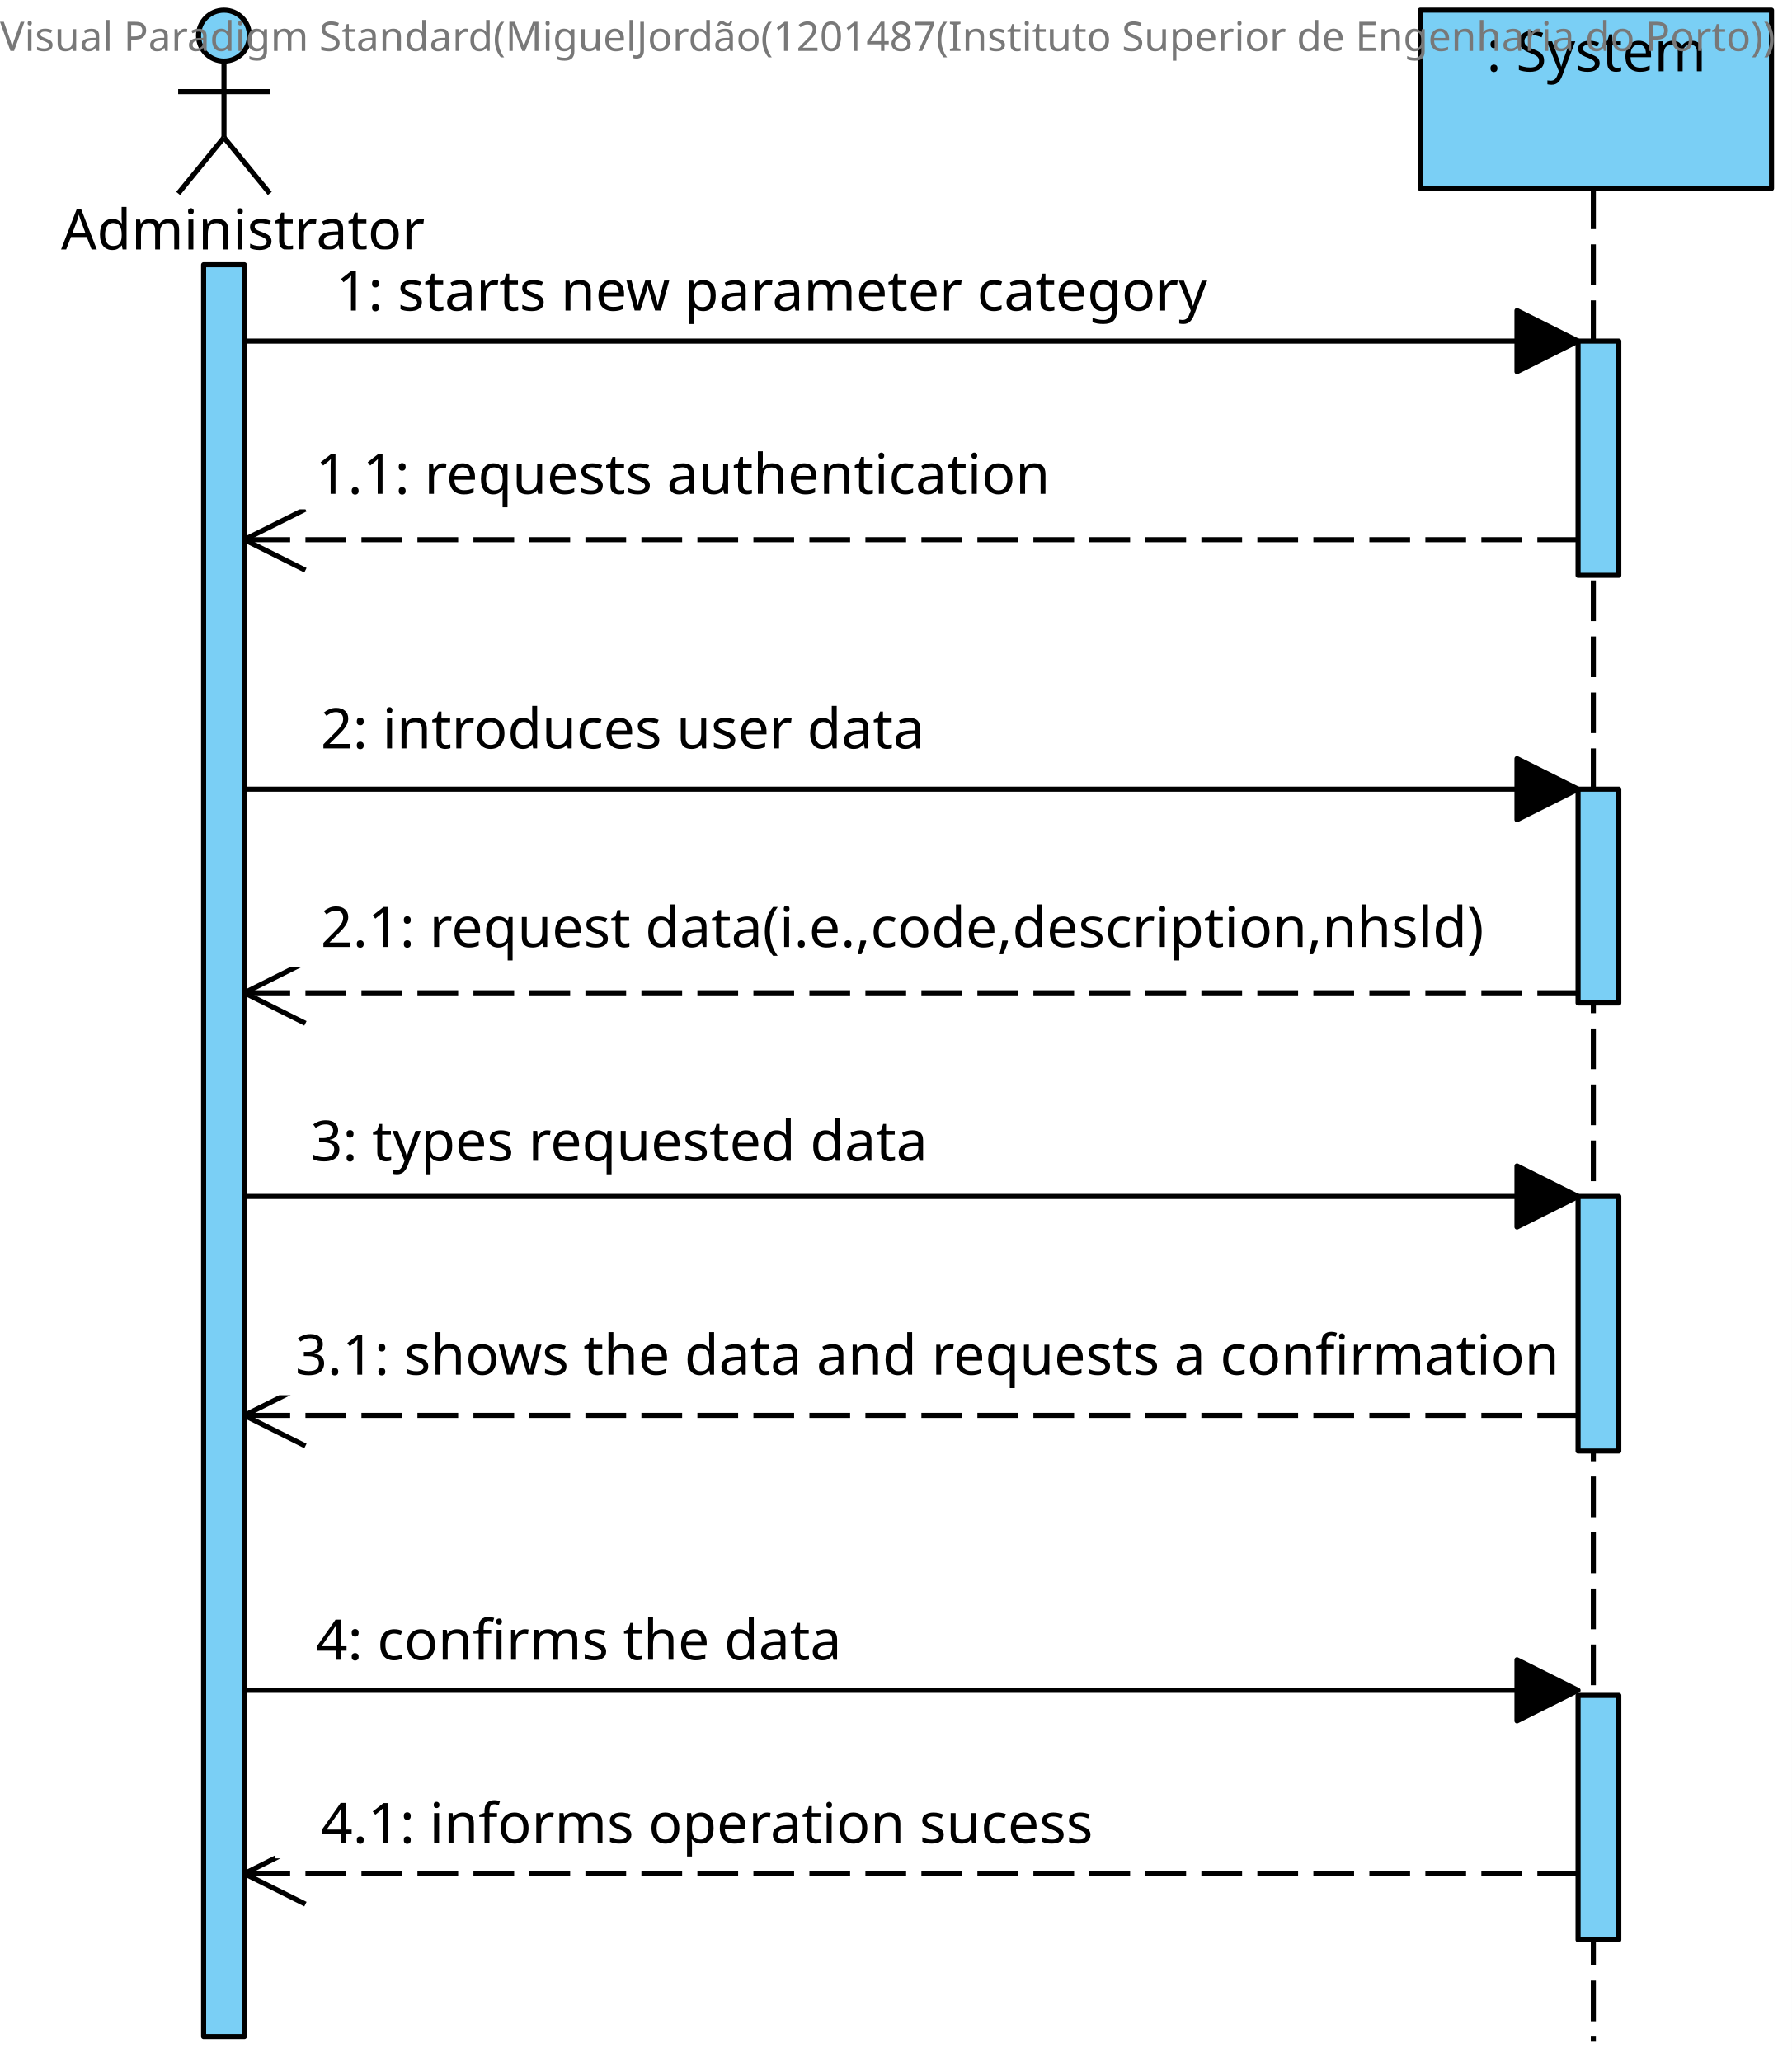
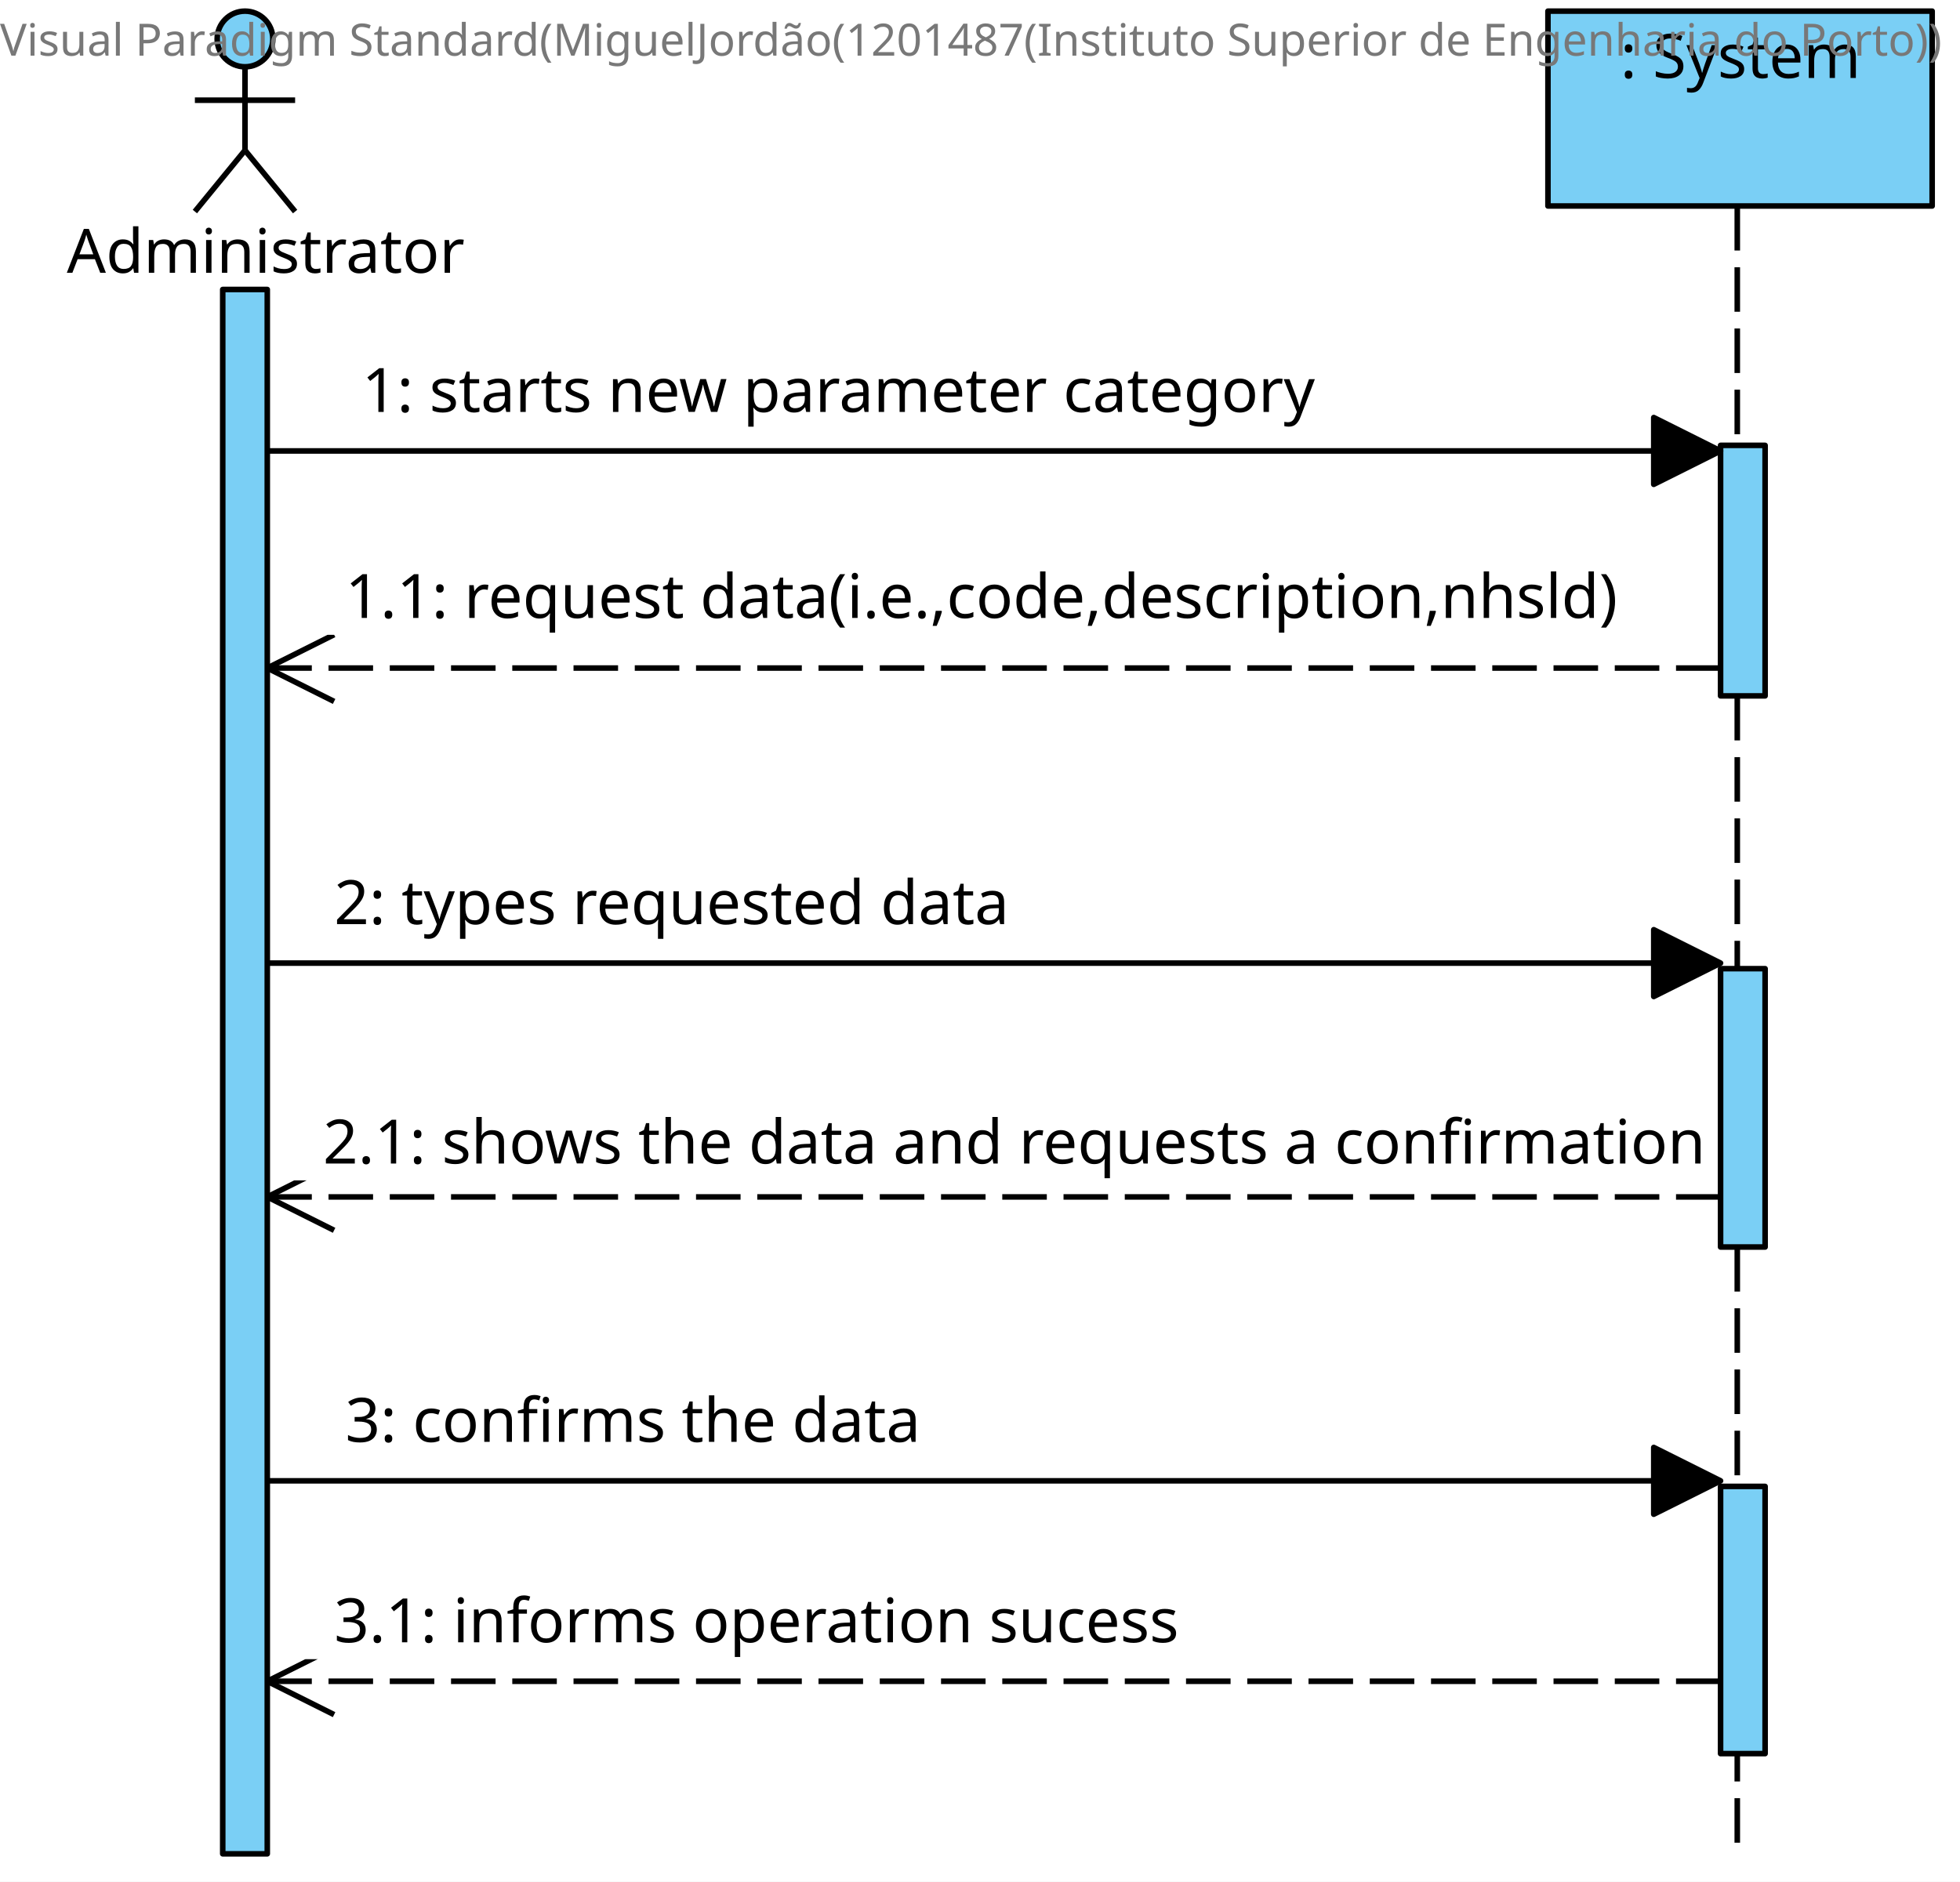
- <svg xmlns="http://www.w3.org/2000/svg" fill-opacity="0" color-rendering="auto" color-interpolation="auto" text-rendering="auto" stroke="rgb(0,0,0)" stroke-linecap="square" width="352" stroke-miterlimit="10" shape-rendering="auto" stroke-opacity="0" fill="rgb(0,0,0)" stroke-dasharray="none" font-weight="normal" stroke-width="1" height="405" font-family="'Dialog'" font-style="normal" stroke-linejoin="miter" font-size="12px" stroke-dashoffset="0" image-rendering="auto">
+ <svg xmlns="http://www.w3.org/2000/svg" fill-opacity="0" color-rendering="auto" color-interpolation="auto" text-rendering="auto" stroke="rgb(0,0,0)" stroke-linecap="square" width="352" stroke-miterlimit="10" shape-rendering="auto" stroke-opacity="0" fill="rgb(0,0,0)" stroke-dasharray="none" font-weight="normal" stroke-width="1" height="338" font-family="'Dialog'" font-style="normal" stroke-linejoin="miter" font-size="12px" stroke-dashoffset="0" image-rendering="auto">
  <defs id="genericDefs" />
  <g>
    <defs id="defs1">
      <clipPath clipPathUnits="userSpaceOnUse" id="clipPath1">
-         <path d="M-7 -7 L71 -7 L71 410 L-7 410 L-7 -7 Z" />
+         <path d="M-7 -7 L71 -7 L71 343 L-7 343 L-7 -7 Z" />
      </clipPath>
      <clipPath clipPathUnits="userSpaceOnUse" id="clipPath2">
-         <path d="M-7 -7 L81 -7 L81 410 L-7 410 L-7 -7 Z" />
+         <path d="M-7 -7 L81 -7 L81 343 L-7 343 L-7 -7 Z" />
      </clipPath>
      <clipPath clipPathUnits="userSpaceOnUse" id="clipPath3">
-         <path d="M-7 -7 L19 -7 L19 57 L-7 57 L-7 -7 Z" />
+         <path d="M-7 -7 L19 -7 L19 56 L-7 56 L-7 -7 Z" />
      </clipPath>
      <clipPath clipPathUnits="userSpaceOnUse" id="clipPath4">
        <path d="M-7 -7 L19 -7 L19 61 L-7 61 L-7 -7 Z" />
      </clipPath>
      <clipPath clipPathUnits="userSpaceOnUse" id="clipPath5">
        <path d="M-7 -7 L19 -7 L19 59 L-7 59 L-7 -7 Z" />
      </clipPath>
      <clipPath clipPathUnits="userSpaceOnUse" id="clipPath6">
-         <path d="M-7 -7 L19 -7 L19 53 L-7 53 L-7 -7 Z" />
+         <path d="M-85 -15 L170 -15 L170 30 L-85 30 L-85 -15 Z" />
      </clipPath>
      <clipPath clipPathUnits="userSpaceOnUse" id="clipPath7">
-         <path d="M-85 -15 L170 -15 L170 30 L-85 30 L-85 -15 Z" />
+         <path d="M-70 -15 L140 -15 L140 30 L-70 30 L-70 -15 Z" />
      </clipPath>
      <clipPath clipPathUnits="userSpaceOnUse" id="clipPath8">
-         <path d="M-70 -15 L140 -15 L140 30 L-70 30 L-70 -15 Z" />
+         <path d="M0 0 L342 0 L342 81 L0 81 L0 0 Z" />
      </clipPath>
      <clipPath clipPathUnits="userSpaceOnUse" id="clipPath9">
-         <path d="M0 0 L342 0 L342 81 L0 81 L0 0 Z" />
+         <path d="M226 19 L226 35 L45 35 L45 19 ZM281 56 L281 71 L43 71 L43 56 ZM77 0 L77 9 L0 9 L0 81 L342 81 L342 0 Z" />
      </clipPath>
      <clipPath clipPathUnits="userSpaceOnUse" id="clipPath10">
-         <path d="M199 56 L199 71 L43 71 L43 56 ZM0 0 L0 8 L77 8 L77 20 L227 20 L227 35 L46 35 L46 23 L0 23 L0 81 L342 81 L342 0 Z" />
+         <path d="M281 17 L281 32 L43 32 L43 17 ZM0 0 L0 81 L40 81 L40 72 L175 72 L175 81 L342 81 L342 0 Z" />
      </clipPath>
      <clipPath clipPathUnits="userSpaceOnUse" id="clipPath11">
-         <path d="M281 17 L281 33 L44 33 L44 17 ZM176 59 L176 74 L41 74 L41 59 ZM0 0 L0 81 L342 81 L342 0 Z" />
+         <path d="M175 19 L175 34 L40 34 L40 19 ZM294 62 L294 77 L39 77 L39 62 ZM0 0 L0 81 L342 81 L342 0 Z" />
      </clipPath>
      <clipPath clipPathUnits="userSpaceOnUse" id="clipPath12">
-         <path d="M176 19 L176 34 L41 34 L41 19 ZM294 61 L294 77 L39 77 L39 61 ZM0 0 L0 81 L342 81 L342 0 Z" />
+         <path d="M294 20 L294 35 L39 35 L39 20 ZM0 0 L0 81 L42 81 L42 70 L159 70 L159 81 L342 81 L342 0 Z" />
      </clipPath>
      <clipPath clipPathUnits="userSpaceOnUse" id="clipPath13">
-         <path d="M294 18 L294 34 L39 34 L39 18 ZM0 0 L0 81 L42 81 L42 74 L159 74 L159 81 L342 81 L342 0 Z" />
+         <path d="M159 19 L159 35 L42 35 L42 19 ZM204 55 L204 70 L41 70 L41 55 ZM0 0 L0 81 L342 81 L342 0 Z" />
      </clipPath>
      <clipPath clipPathUnits="userSpaceOnUse" id="clipPath14">
-         <path d="M159 20 L159 35 L42 35 L42 20 ZM207 56 L207 71 L44 71 L44 56 ZM0 0 L0 81 L342 81 L342 0 Z" />
+         <path d="M204 19 L204 34 L41 34 L41 19 ZM0 0 L0 81 L342 81 L342 0 Z" />
      </clipPath>
      <clipPath clipPathUnits="userSpaceOnUse" id="clipPath15">
-         <path d="M207 20 L207 35 L44 35 L44 20 ZM0 0 L0 81 L342 81 L342 0 Z" />
+         <path d="M-163 -15 L326 -15 L326 30 L-163 30 L-163 -15 Z" />
      </clipPath>
      <clipPath clipPathUnits="userSpaceOnUse" id="clipPath16">
-         <path d="M199 17 L199 32 L43 32 L43 17 ZM0 0 L0 81 L43 81 L43 67 L175 67 L175 81 L342 81 L342 0 Z" />
+         <path d="M-117 -16 L234 -16 L234 32 L-117 32 L-117 -16 Z" />
      </clipPath>
      <clipPath clipPathUnits="userSpaceOnUse" id="clipPath17">
-         <path d="M175 18 L175 33 L43 33 L43 18 ZM281 57 L281 73 L44 73 L44 57 ZM0 0 L0 81 L342 81 L342 0 Z" />
+         <path d="M-255 -15 L510 -15 L510 30 L-255 30 L-255 -15 Z" />
      </clipPath>
      <clipPath clipPathUnits="userSpaceOnUse" id="clipPath18">
-         <path d="M-132 -15 L264 -15 L264 30 L-132 30 L-132 -15 Z" />
+         <path d="M-135 -15 L270 -15 L270 30 L-135 30 L-135 -15 Z" />
      </clipPath>
      <clipPath clipPathUnits="userSpaceOnUse" id="clipPath19">
-         <path d="M-156 -15 L312 -15 L312 30 L-156 30 L-156 -15 Z" />
+         <path d="M-238 -15 L476 -15 L476 30 L-238 30 L-238 -15 Z" />
      </clipPath>
      <clipPath clipPathUnits="userSpaceOnUse" id="clipPath20">
-         <path d="M-163 -15 L326 -15 L326 30 L-163 30 L-163 -15 Z" />
-       </clipPath>
-       <clipPath clipPathUnits="userSpaceOnUse" id="clipPath21">
-         <path d="M-117 -15 L234 -15 L234 30 L-117 30 L-117 -15 Z" />
-       </clipPath>
-       <clipPath clipPathUnits="userSpaceOnUse" id="clipPath22">
-         <path d="M-255 -16 L510 -16 L510 32 L-255 32 L-255 -16 Z" />
-       </clipPath>
-       <clipPath clipPathUnits="userSpaceOnUse" id="clipPath23">
-         <path d="M-135 -15 L270 -15 L270 30 L-135 30 L-135 -15 Z" />
-       </clipPath>
-       <clipPath clipPathUnits="userSpaceOnUse" id="clipPath24">
-         <path d="M-237 -16 L474 -16 L474 32 L-237 32 L-237 -16 Z" />
-       </clipPath>
-       <clipPath clipPathUnits="userSpaceOnUse" id="clipPath25">
-         <path d="M-181 -15 L362 -15 L362 30 L-181 30 L-181 -15 Z" />
+         <path d="M-181 -16 L362 -16 L362 32 L-181 32 L-181 -16 Z" />
      </clipPath>
    </defs>
    <g fill="white" text-rendering="geometricPrecision" fill-opacity="1" stroke-opacity="1" stroke="white">
-       <rect x="0" width="352" height="405" y="0" stroke="none" />
+       <rect x="0" width="352" height="338" y="0" stroke="none" />
    </g>
    <g font-size="11px" transform="translate(14,2)" fill-opacity="1" fill="rgb(122,207,245)" text-rendering="geometricPrecision" image-rendering="optimizeQuality" font-family="sans-serif" stroke="rgb(122,207,245)" stroke-opacity="1">
      <circle r="5" clip-path="url(#clipPath1)" cx="30" cy="5" stroke="none" />
-       <rect x="26" width="8" height="348" y="50" clip-path="url(#clipPath1)" stroke="none" />
+       <rect x="26" width="8" height="281" y="50" clip-path="url(#clipPath1)" stroke="none" />
    </g>
    <g stroke-linecap="butt" font-size="11px" transform="translate(14,2)" fill-opacity="1" fill="black" text-rendering="geometricPrecision" image-rendering="optimizeQuality" font-family="sans-serif" stroke-linejoin="round" stroke="black" stroke-opacity="1" stroke-miterlimit="0">
      <circle fill="none" r="5" clip-path="url(#clipPath1)" cx="30" cy="5" />
-       <rect fill="none" x="26" width="8" height="348" y="50" clip-path="url(#clipPath1)" />
+       <rect fill="none" x="26" width="8" height="281" y="50" clip-path="url(#clipPath1)" />
      <line y2="25" fill="none" x1="30" clip-path="url(#clipPath1)" x2="30" y1="10" />
      <line y2="36" fill="none" x1="30" clip-path="url(#clipPath1)" x2="21" y1="25" />
      <line y2="36" fill="none" x1="30" clip-path="url(#clipPath1)" x2="39" y1="25" />
      <line y2="16" fill="none" x1="21" clip-path="url(#clipPath1)" x2="39" y1="16" />
    </g>
-     <g font-size="11px" transform="translate(279,2)" fill-opacity="1" fill="rgb(122,207,245)" text-rendering="geometricPrecision" image-rendering="optimizeQuality" font-family="sans-serif" stroke="rgb(122,207,245)" stroke-opacity="1">
+     <g font-size="11px" transform="translate(278,2)" fill-opacity="1" fill="rgb(122,207,245)" text-rendering="geometricPrecision" image-rendering="optimizeQuality" font-family="sans-serif" stroke="rgb(122,207,245)" stroke-opacity="1">
      <rect x="0" width="69" height="35" y="0" clip-path="url(#clipPath2)" stroke="none" />
    </g>
-     <g stroke-linecap="butt" font-size="11px" transform="translate(279,2)" fill-opacity="1" fill="black" text-rendering="geometricPrecision" image-rendering="optimizeQuality" font-family="sans-serif" stroke-linejoin="round" stroke="black" stroke-opacity="1" stroke-miterlimit="0">
+     <g stroke-linecap="butt" font-size="11px" transform="translate(278,2)" fill-opacity="1" fill="black" text-rendering="geometricPrecision" image-rendering="optimizeQuality" font-family="sans-serif" stroke-linejoin="round" stroke="black" stroke-opacity="1" stroke-miterlimit="0">
      <rect fill="none" x="0" width="69" height="35" y="0" clip-path="url(#clipPath2)" />
-       <line clip-path="url(#clipPath2)" fill="none" x1="34" x2="34" y1="35" y2="399" stroke-linejoin="bevel" stroke-dasharray="8,3" />
+       <line clip-path="url(#clipPath2)" fill="none" x1="34" x2="34" y1="35" y2="332" stroke-linejoin="bevel" stroke-dasharray="8,3" />
    </g>
-     <g font-size="11px" transform="translate(310,67)" fill-opacity="1" fill="rgb(122,207,245)" text-rendering="geometricPrecision" image-rendering="optimizeQuality" font-family="sans-serif" stroke="rgb(122,207,245)" stroke-opacity="1">
-       <rect x="0" width="8" height="46" y="0" clip-path="url(#clipPath3)" stroke="none" />
+     <g font-size="11px" transform="translate(309,80)" fill-opacity="1" fill="rgb(122,207,245)" text-rendering="geometricPrecision" image-rendering="optimizeQuality" font-family="sans-serif" stroke="rgb(122,207,245)" stroke-opacity="1">
+       <rect x="0" width="8" height="45" y="0" clip-path="url(#clipPath3)" stroke="none" />
    </g>
-     <g stroke-linecap="butt" font-size="11px" transform="translate(310,67)" fill-opacity="1" fill="black" text-rendering="geometricPrecision" image-rendering="optimizeQuality" font-family="sans-serif" stroke-linejoin="round" stroke="black" stroke-opacity="1" stroke-miterlimit="0">
-       <rect fill="none" x="0" width="8" height="46" y="0" clip-path="url(#clipPath3)" />
+     <g stroke-linecap="butt" font-size="11px" transform="translate(309,80)" fill-opacity="1" fill="black" text-rendering="geometricPrecision" image-rendering="optimizeQuality" font-family="sans-serif" stroke-linejoin="round" stroke="black" stroke-opacity="1" stroke-miterlimit="0">
+       <rect fill="none" x="0" width="8" height="45" y="0" clip-path="url(#clipPath3)" />
    </g>
-     <g font-size="11px" transform="translate(310,235)" fill-opacity="1" fill="rgb(122,207,245)" text-rendering="geometricPrecision" image-rendering="optimizeQuality" font-family="sans-serif" stroke="rgb(122,207,245)" stroke-opacity="1">
+     <g font-size="11px" transform="translate(309,174)" fill-opacity="1" fill="rgb(122,207,245)" text-rendering="geometricPrecision" image-rendering="optimizeQuality" font-family="sans-serif" stroke="rgb(122,207,245)" stroke-opacity="1">
      <rect x="0" width="8" height="50" y="0" clip-path="url(#clipPath4)" stroke="none" />
    </g>
-     <g stroke-linecap="butt" font-size="11px" transform="translate(310,235)" fill-opacity="1" fill="black" text-rendering="geometricPrecision" image-rendering="optimizeQuality" font-family="sans-serif" stroke-linejoin="round" stroke="black" stroke-opacity="1" stroke-miterlimit="0">
+     <g stroke-linecap="butt" font-size="11px" transform="translate(309,174)" fill-opacity="1" fill="black" text-rendering="geometricPrecision" image-rendering="optimizeQuality" font-family="sans-serif" stroke-linejoin="round" stroke="black" stroke-opacity="1" stroke-miterlimit="0">
      <rect fill="none" x="0" width="8" height="50" y="0" clip-path="url(#clipPath4)" />
    </g>
-     <g font-size="11px" transform="translate(310,333)" fill-opacity="1" fill="rgb(122,207,245)" text-rendering="geometricPrecision" image-rendering="optimizeQuality" font-family="sans-serif" stroke="rgb(122,207,245)" stroke-opacity="1">
+     <g font-size="11px" transform="translate(309,267)" fill-opacity="1" fill="rgb(122,207,245)" text-rendering="geometricPrecision" image-rendering="optimizeQuality" font-family="sans-serif" stroke="rgb(122,207,245)" stroke-opacity="1">
      <rect x="0" width="8" height="48" y="0" clip-path="url(#clipPath5)" stroke="none" />
    </g>
-     <g stroke-linecap="butt" font-size="11px" transform="translate(310,333)" fill-opacity="1" fill="black" text-rendering="geometricPrecision" image-rendering="optimizeQuality" font-family="sans-serif" stroke-linejoin="round" stroke="black" stroke-opacity="1" stroke-miterlimit="0">
+     <g stroke-linecap="butt" font-size="11px" transform="translate(309,267)" fill-opacity="1" fill="black" text-rendering="geometricPrecision" image-rendering="optimizeQuality" font-family="sans-serif" stroke-linejoin="round" stroke="black" stroke-opacity="1" stroke-miterlimit="0">
      <rect fill="none" x="0" width="8" height="48" y="0" clip-path="url(#clipPath5)" />
    </g>
-     <g font-size="11px" transform="translate(310,155)" fill-opacity="1" fill="rgb(122,207,245)" text-rendering="geometricPrecision" image-rendering="optimizeQuality" font-family="sans-serif" stroke="rgb(122,207,245)" stroke-opacity="1">
-       <rect x="0" width="8" height="42" y="0" clip-path="url(#clipPath6)" stroke="none" />
+     <g font-size="11px" transform="translate(2,37)" fill-opacity="1" fill="black" text-rendering="geometricPrecision" image-rendering="optimizeQuality" font-family="sans-serif" stroke="black" stroke-opacity="1">
+       <text x="10" xml:space="preserve" y="12" clip-path="url(#clipPath6)" stroke="none">Administrator</text>
    </g>
-     <g stroke-linecap="butt" font-size="11px" transform="translate(310,155)" fill-opacity="1" fill="black" text-rendering="geometricPrecision" image-rendering="optimizeQuality" font-family="sans-serif" stroke-linejoin="round" stroke="black" stroke-opacity="1" stroke-miterlimit="0">
-       <rect fill="none" x="0" width="8" height="42" y="0" clip-path="url(#clipPath6)" />
+     <g font-size="11px" transform="translate(278,2)" fill-opacity="1" fill="black" text-rendering="geometricPrecision" image-rendering="optimizeQuality" font-family="sans-serif" stroke="black" stroke-opacity="1">
+       <text x="13" xml:space="preserve" y="12" clip-path="url(#clipPath7)" stroke="none">: System</text>
    </g>
-     <g font-size="11px" transform="translate(2,37)" fill-opacity="1" fill="black" text-rendering="geometricPrecision" image-rendering="optimizeQuality" font-family="sans-serif" stroke="black" stroke-opacity="1">
-       <text x="10" xml:space="preserve" y="12" clip-path="url(#clipPath7)" stroke="none">Administrator</text>
+     <g stroke-linecap="butt" font-size="11px" transform="translate(10,43)" fill-opacity="1" fill="black" text-rendering="geometricPrecision" image-rendering="optimizeQuality" font-family="sans-serif" stroke-linejoin="round" stroke="black" stroke-opacity="1">
+       <line y2="38" fill="none" x1="38" clip-path="url(#clipPath9)" x2="299" y1="38" />
+       <polygon points=" 299 38 287 32 287 44" clip-path="url(#clipPath9)" stroke="none" />
+       <polygon fill="none" points=" 299 38 287 32 287 44" clip-path="url(#clipPath9)" />
    </g>
-     <g font-size="11px" transform="translate(279,2)" fill-opacity="1" fill="black" text-rendering="geometricPrecision" image-rendering="optimizeQuality" font-family="sans-serif" stroke="black" stroke-opacity="1">
-       <text x="13" xml:space="preserve" y="12" clip-path="url(#clipPath8)" stroke="none">: System</text>
+     <g fill-opacity="1" text-rendering="geometricPrecision" stroke="black" stroke-linecap="butt" transform="translate(10,82)" stroke-miterlimit="0" stroke-opacity="1" fill="black" stroke-dasharray="8,3" font-family="sans-serif" stroke-linejoin="round" font-size="11px" image-rendering="optimizeQuality">
+       <line y2="38" fill="none" x1="299" clip-path="url(#clipPath10)" x2="38" y1="38" />
+       <line clip-path="url(#clipPath10)" fill="none" x1="38" x2="50" y1="38" y2="44" stroke-dasharray="none" stroke-miterlimit="10" />
+       <line clip-path="url(#clipPath10)" fill="none" x1="38" x2="50" y1="38" y2="32" stroke-dasharray="none" stroke-miterlimit="10" />
    </g>
-     <g stroke-linecap="butt" font-size="11px" transform="translate(10,29)" fill-opacity="1" fill="black" text-rendering="geometricPrecision" image-rendering="optimizeQuality" font-family="sans-serif" stroke-linejoin="round" stroke="black" stroke-opacity="1">
-       <line y2="38" fill="none" x1="38" clip-path="url(#clipPath10)" x2="300" y1="38" />
-       <polygon points=" 300 38 288 32 288 44" clip-path="url(#clipPath10)" stroke="none" />
-       <polygon fill="none" points=" 300 38 288 32 288 44" clip-path="url(#clipPath10)" />
+     <g stroke-linecap="butt" font-size="11px" transform="translate(10,135)" fill-opacity="1" fill="black" text-rendering="geometricPrecision" image-rendering="optimizeQuality" font-family="sans-serif" stroke-linejoin="round" stroke="black" stroke-opacity="1">
+       <line y2="38" fill="none" x1="38" clip-path="url(#clipPath11)" x2="299" y1="38" />
+       <polygon points=" 299 38 287 32 287 44" clip-path="url(#clipPath11)" stroke="none" />
+       <polygon fill="none" points=" 299 38 287 32 287 44" clip-path="url(#clipPath11)" />
    </g>
-     <g fill-opacity="1" text-rendering="geometricPrecision" stroke="black" stroke-linecap="butt" transform="translate(10,157)" stroke-miterlimit="0" stroke-opacity="1" fill="black" stroke-dasharray="8,3" font-family="sans-serif" stroke-linejoin="round" font-size="11px" image-rendering="optimizeQuality">
-       <line y2="38" fill="none" x1="300" clip-path="url(#clipPath11)" x2="38" y1="38" />
-       <line clip-path="url(#clipPath11)" fill="none" x1="38" x2="50" y1="38" y2="44" stroke-dasharray="none" stroke-miterlimit="10" />
-       <line clip-path="url(#clipPath11)" fill="none" x1="38" x2="50" y1="38" y2="32" stroke-dasharray="none" stroke-miterlimit="10" />
+     <g fill-opacity="1" text-rendering="geometricPrecision" stroke="black" stroke-linecap="butt" transform="translate(10,177)" stroke-miterlimit="0" stroke-opacity="1" fill="black" stroke-dasharray="8,3" font-family="sans-serif" stroke-linejoin="round" font-size="11px" image-rendering="optimizeQuality">
+       <line y2="38" fill="none" x1="299" clip-path="url(#clipPath12)" x2="38" y1="38" />
+       <line clip-path="url(#clipPath12)" fill="none" x1="38" x2="50" y1="38" y2="44" stroke-dasharray="none" stroke-miterlimit="10" />
+       <line clip-path="url(#clipPath12)" fill="none" x1="38" x2="50" y1="38" y2="32" stroke-dasharray="none" stroke-miterlimit="10" />
    </g>
-     <g stroke-linecap="butt" font-size="11px" transform="translate(10,197)" fill-opacity="1" fill="black" text-rendering="geometricPrecision" image-rendering="optimizeQuality" font-family="sans-serif" stroke-linejoin="round" stroke="black" stroke-opacity="1">
-       <line y2="38" fill="none" x1="38" clip-path="url(#clipPath12)" x2="300" y1="38" />
-       <polygon points=" 300 38 288 32 288 44" clip-path="url(#clipPath12)" stroke="none" />
-       <polygon fill="none" points=" 300 38 288 32 288 44" clip-path="url(#clipPath12)" />
+     <g stroke-linecap="butt" font-size="11px" transform="translate(10,228)" fill-opacity="1" fill="black" text-rendering="geometricPrecision" image-rendering="optimizeQuality" font-family="sans-serif" stroke-linejoin="round" stroke="black" stroke-opacity="1">
+       <line y2="38" fill="none" x1="38" clip-path="url(#clipPath13)" x2="299" y1="38" />
+       <polygon points=" 299 38 287 32 287 44" clip-path="url(#clipPath13)" stroke="none" />
+       <polygon fill="none" points=" 299 38 287 32 287 44" clip-path="url(#clipPath13)" />
    </g>
-     <g fill-opacity="1" text-rendering="geometricPrecision" stroke="black" stroke-linecap="butt" transform="translate(10,240)" stroke-miterlimit="0" stroke-opacity="1" fill="black" stroke-dasharray="8,3" font-family="sans-serif" stroke-linejoin="round" font-size="11px" image-rendering="optimizeQuality">
-       <line y2="38" fill="none" x1="300" clip-path="url(#clipPath13)" x2="38" y1="38" />
-       <line clip-path="url(#clipPath13)" fill="none" x1="38" x2="50" y1="38" y2="44" stroke-dasharray="none" stroke-miterlimit="10" />
-       <line clip-path="url(#clipPath13)" fill="none" x1="38" x2="50" y1="38" y2="32" stroke-dasharray="none" stroke-miterlimit="10" />
+     <g fill-opacity="1" text-rendering="geometricPrecision" stroke="black" stroke-linecap="butt" transform="translate(10,264)" stroke-miterlimit="0" stroke-opacity="1" fill="black" stroke-dasharray="8,3" font-family="sans-serif" stroke-linejoin="round" font-size="11px" image-rendering="optimizeQuality">
+       <line y2="38" fill="none" x1="299" clip-path="url(#clipPath14)" x2="38" y1="38" />
+       <line clip-path="url(#clipPath14)" fill="none" x1="38" x2="50" y1="38" y2="44" stroke-dasharray="none" stroke-miterlimit="10" />
+       <line clip-path="url(#clipPath14)" fill="none" x1="38" x2="50" y1="38" y2="32" stroke-dasharray="none" stroke-miterlimit="10" />
    </g>
-     <g stroke-linecap="butt" font-size="11px" transform="translate(10,294)" fill-opacity="1" fill="black" text-rendering="geometricPrecision" image-rendering="optimizeQuality" font-family="sans-serif" stroke-linejoin="round" stroke="black" stroke-opacity="1">
-       <line y2="38" fill="none" x1="38" clip-path="url(#clipPath14)" x2="300" y1="38" />
-       <polygon points=" 300 38 288 32 288 44" clip-path="url(#clipPath14)" stroke="none" />
-       <polygon fill="none" points=" 300 38 288 32 288 44" clip-path="url(#clipPath14)" />
+     <g font-size="11px" transform="translate(51,283)" fill-opacity="1" fill="white" text-rendering="geometricPrecision" image-rendering="optimizeQuality" font-family="sans-serif" stroke="white" stroke-opacity="1">
+       <rect x="0" width="163" height="15" y="0" clip-path="url(#clipPath15)" stroke="none" />
+       <text fill="black" x="9" xml:space="preserve" y="12" clip-path="url(#clipPath15)" stroke="none">3.1: informs operation sucess</text>
    </g>
-     <g fill-opacity="1" text-rendering="geometricPrecision" stroke="black" stroke-linecap="butt" transform="translate(10,330)" stroke-miterlimit="0" stroke-opacity="1" fill="black" stroke-dasharray="8,3" font-family="sans-serif" stroke-linejoin="round" font-size="11px" image-rendering="optimizeQuality">
-       <line y2="38" fill="none" x1="300" clip-path="url(#clipPath15)" x2="38" y1="38" />
-       <line clip-path="url(#clipPath15)" fill="none" x1="38" x2="50" y1="38" y2="44" stroke-dasharray="none" stroke-miterlimit="10" />
-       <line clip-path="url(#clipPath15)" fill="none" x1="38" x2="50" y1="38" y2="32" stroke-dasharray="none" stroke-miterlimit="10" />
+     <g font-size="11px" transform="translate(52,247)" fill-opacity="1" fill="white" text-rendering="geometricPrecision" image-rendering="optimizeQuality" font-family="sans-serif" stroke="white" stroke-opacity="1">
+       <rect x="0" width="117" height="16" y="0" clip-path="url(#clipPath16)" stroke="none" />
+       <text fill="black" x="10" xml:space="preserve" y="12" clip-path="url(#clipPath16)" stroke="none">3: confirms the data</text>
    </g>
-     <g fill-opacity="1" text-rendering="geometricPrecision" stroke="black" stroke-linecap="butt" transform="translate(10,68)" stroke-miterlimit="0" stroke-opacity="1" fill="black" stroke-dasharray="8,3" font-family="sans-serif" stroke-linejoin="round" font-size="11px" image-rendering="optimizeQuality">
-       <line y2="38" fill="none" x1="300" clip-path="url(#clipPath16)" x2="38" y1="38" />
-       <line clip-path="url(#clipPath16)" fill="none" x1="38" x2="50" y1="38" y2="44" stroke-dasharray="none" stroke-miterlimit="10" />
-       <line clip-path="url(#clipPath16)" fill="none" x1="38" x2="50" y1="38" y2="32" stroke-dasharray="none" stroke-miterlimit="10" />
+     <g font-size="11px" transform="translate(49,197)" fill-opacity="1" fill="white" text-rendering="geometricPrecision" image-rendering="optimizeQuality" font-family="sans-serif" stroke="white" stroke-opacity="1">
+       <rect x="0" width="255" height="15" y="0" clip-path="url(#clipPath17)" stroke="none" />
+       <text fill="black" x="9" xml:space="preserve" y="12" clip-path="url(#clipPath17)" stroke="none">2.1: shows the data and requests a confirmation</text>
    </g>
-     <g stroke-linecap="butt" font-size="11px" transform="translate(10,117)" fill-opacity="1" fill="black" text-rendering="geometricPrecision" image-rendering="optimizeQuality" font-family="sans-serif" stroke-linejoin="round" stroke="black" stroke-opacity="1">
-       <line y2="38" fill="none" x1="38" clip-path="url(#clipPath17)" x2="300" y1="38" />
-       <polygon points=" 300 38 288 32 288 44" clip-path="url(#clipPath17)" stroke="none" />
-       <polygon fill="none" points=" 300 38 288 32 288 44" clip-path="url(#clipPath17)" />
+     <g font-size="11px" transform="translate(50,154)" fill-opacity="1" fill="white" text-rendering="geometricPrecision" image-rendering="optimizeQuality" font-family="sans-serif" stroke="white" stroke-opacity="1">
+       <rect x="0" width="135" height="15" y="0" clip-path="url(#clipPath18)" stroke="none" />
+       <text fill="black" x="10" xml:space="preserve" y="12" clip-path="url(#clipPath18)" stroke="none">2: types requested data</text>
    </g>
-     <g font-size="11px" transform="translate(53,135)" fill-opacity="1" fill="white" text-rendering="geometricPrecision" image-rendering="optimizeQuality" font-family="sans-serif" stroke="white" stroke-opacity="1">
-       <rect x="0" width="132" height="15" y="0" clip-path="url(#clipPath18)" stroke="none" />
-       <text fill="black" x="10" xml:space="preserve" y="12" clip-path="url(#clipPath18)" stroke="none">2: introduces user data</text>
+     <g font-size="11px" transform="translate(53,99)" fill-opacity="1" fill="white" text-rendering="geometricPrecision" image-rendering="optimizeQuality" font-family="sans-serif" stroke="white" stroke-opacity="1">
+       <rect x="0" width="238" height="15" y="0" clip-path="url(#clipPath19)" stroke="none" />
+       <text fill="black" x="9" xml:space="preserve" y="12" clip-path="url(#clipPath19)" stroke="none">1.1: request data(i.e.,code,description,nhsld)</text>
    </g>
-     <g font-size="11px" transform="translate(53,85)" fill-opacity="1" fill="white" text-rendering="geometricPrecision" image-rendering="optimizeQuality" font-family="sans-serif" stroke="white" stroke-opacity="1">
-       <rect x="0" width="156" height="15" y="0" clip-path="url(#clipPath19)" stroke="none" />
-       <text fill="black" x="9" xml:space="preserve" y="12" clip-path="url(#clipPath19)" stroke="none">1.1: requests authentication</text>
-     </g>
-     <g font-size="11px" transform="translate(54,350)" fill-opacity="1" fill="white" text-rendering="geometricPrecision" image-rendering="optimizeQuality" font-family="sans-serif" stroke="white" stroke-opacity="1">
-       <rect x="0" width="163" height="15" y="0" clip-path="url(#clipPath20)" stroke="none" />
-       <text fill="black" x="9" xml:space="preserve" y="12" clip-path="url(#clipPath20)" stroke="none">4.1: informs operation sucess</text>
-     </g>
-     <g font-size="11px" transform="translate(52,314)" fill-opacity="1" fill="white" text-rendering="geometricPrecision" image-rendering="optimizeQuality" font-family="sans-serif" stroke="white" stroke-opacity="1">
-       <rect x="0" width="117" height="15" y="0" clip-path="url(#clipPath21)" stroke="none" />
-       <text fill="black" x="10" xml:space="preserve" y="12" clip-path="url(#clipPath21)" stroke="none">4: confirms the data</text>
-     </g>
-     <g font-size="11px" transform="translate(49,258)" fill-opacity="1" fill="white" text-rendering="geometricPrecision" image-rendering="optimizeQuality" font-family="sans-serif" stroke="white" stroke-opacity="1">
-       <rect x="0" width="255" height="16" y="0" clip-path="url(#clipPath22)" stroke="none" />
-       <text fill="black" x="9" xml:space="preserve" y="12" clip-path="url(#clipPath22)" stroke="none">3.1: shows the data and requests a confirmation</text>
-     </g>
-     <g font-size="11px" transform="translate(51,216)" fill-opacity="1" fill="white" text-rendering="geometricPrecision" image-rendering="optimizeQuality" font-family="sans-serif" stroke="white" stroke-opacity="1">
-       <rect x="0" width="135" height="15" y="0" clip-path="url(#clipPath23)" stroke="none" />
-       <text fill="black" x="10" xml:space="preserve" y="12" clip-path="url(#clipPath23)" stroke="none">3: types requested data</text>
-     </g>
-     <g font-size="11px" transform="translate(54,174)" fill-opacity="1" fill="white" text-rendering="geometricPrecision" image-rendering="optimizeQuality" font-family="sans-serif" stroke="white" stroke-opacity="1">
-       <rect x="0" width="237" height="16" y="0" clip-path="url(#clipPath24)" stroke="none" />
-       <text fill="black" x="9" xml:space="preserve" y="12" clip-path="url(#clipPath24)" stroke="none">2.1: request data(i.e.,code,description,nhsld)</text>
-     </g>
-     <g font-size="11px" transform="translate(56,49)" fill-opacity="1" fill="white" text-rendering="geometricPrecision" image-rendering="optimizeQuality" font-family="sans-serif" stroke="white" stroke-opacity="1">
-       <rect x="0" width="181" height="15" y="0" clip-path="url(#clipPath25)" stroke="none" />
-       <text fill="black" x="10" xml:space="preserve" y="12" clip-path="url(#clipPath25)" stroke="none">1: starts new parameter category</text>
+     <g font-size="11px" transform="translate(55,62)" fill-opacity="1" fill="white" text-rendering="geometricPrecision" image-rendering="optimizeQuality" font-family="sans-serif" stroke="white" stroke-opacity="1">
+       <rect x="0" width="181" height="16" y="0" clip-path="url(#clipPath20)" stroke="none" />
+       <text fill="black" x="10" xml:space="preserve" y="12" clip-path="url(#clipPath20)" stroke="none">1: starts new parameter category</text>
    </g>
    <g font-size="8px" fill-opacity="1" fill="rgb(120,120,120)" text-rendering="geometricPrecision" image-rendering="optimizeQuality" stroke="rgb(120,120,120)" stroke-opacity="1">
      <text x="0" xml:space="preserve" y="10" stroke="none">Visual Paradigm Standard(MiguelJordão(1201487(Instituto Superior de Engenharia do Porto))</text>
    </g>
  </g>
</svg>
